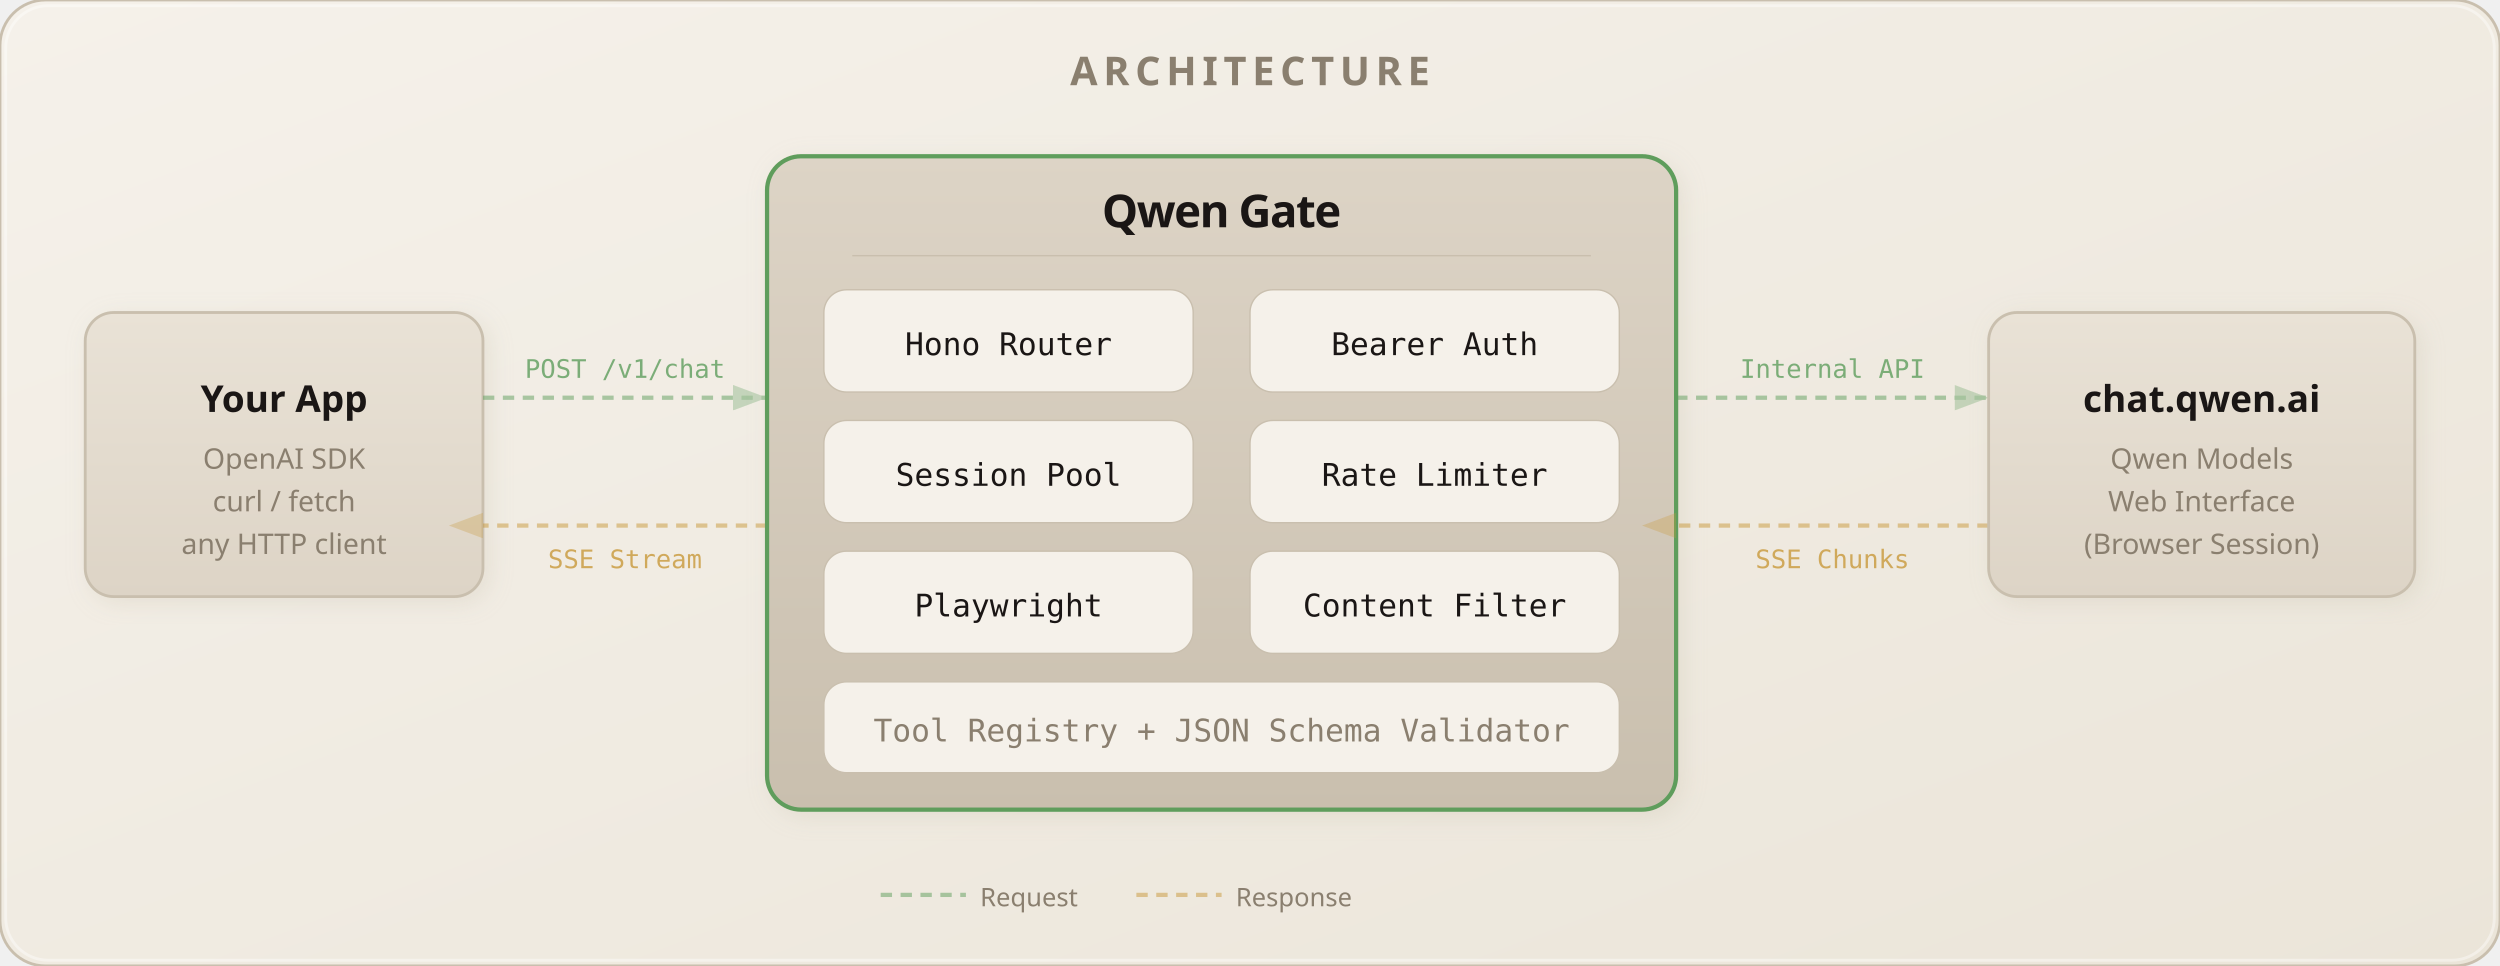
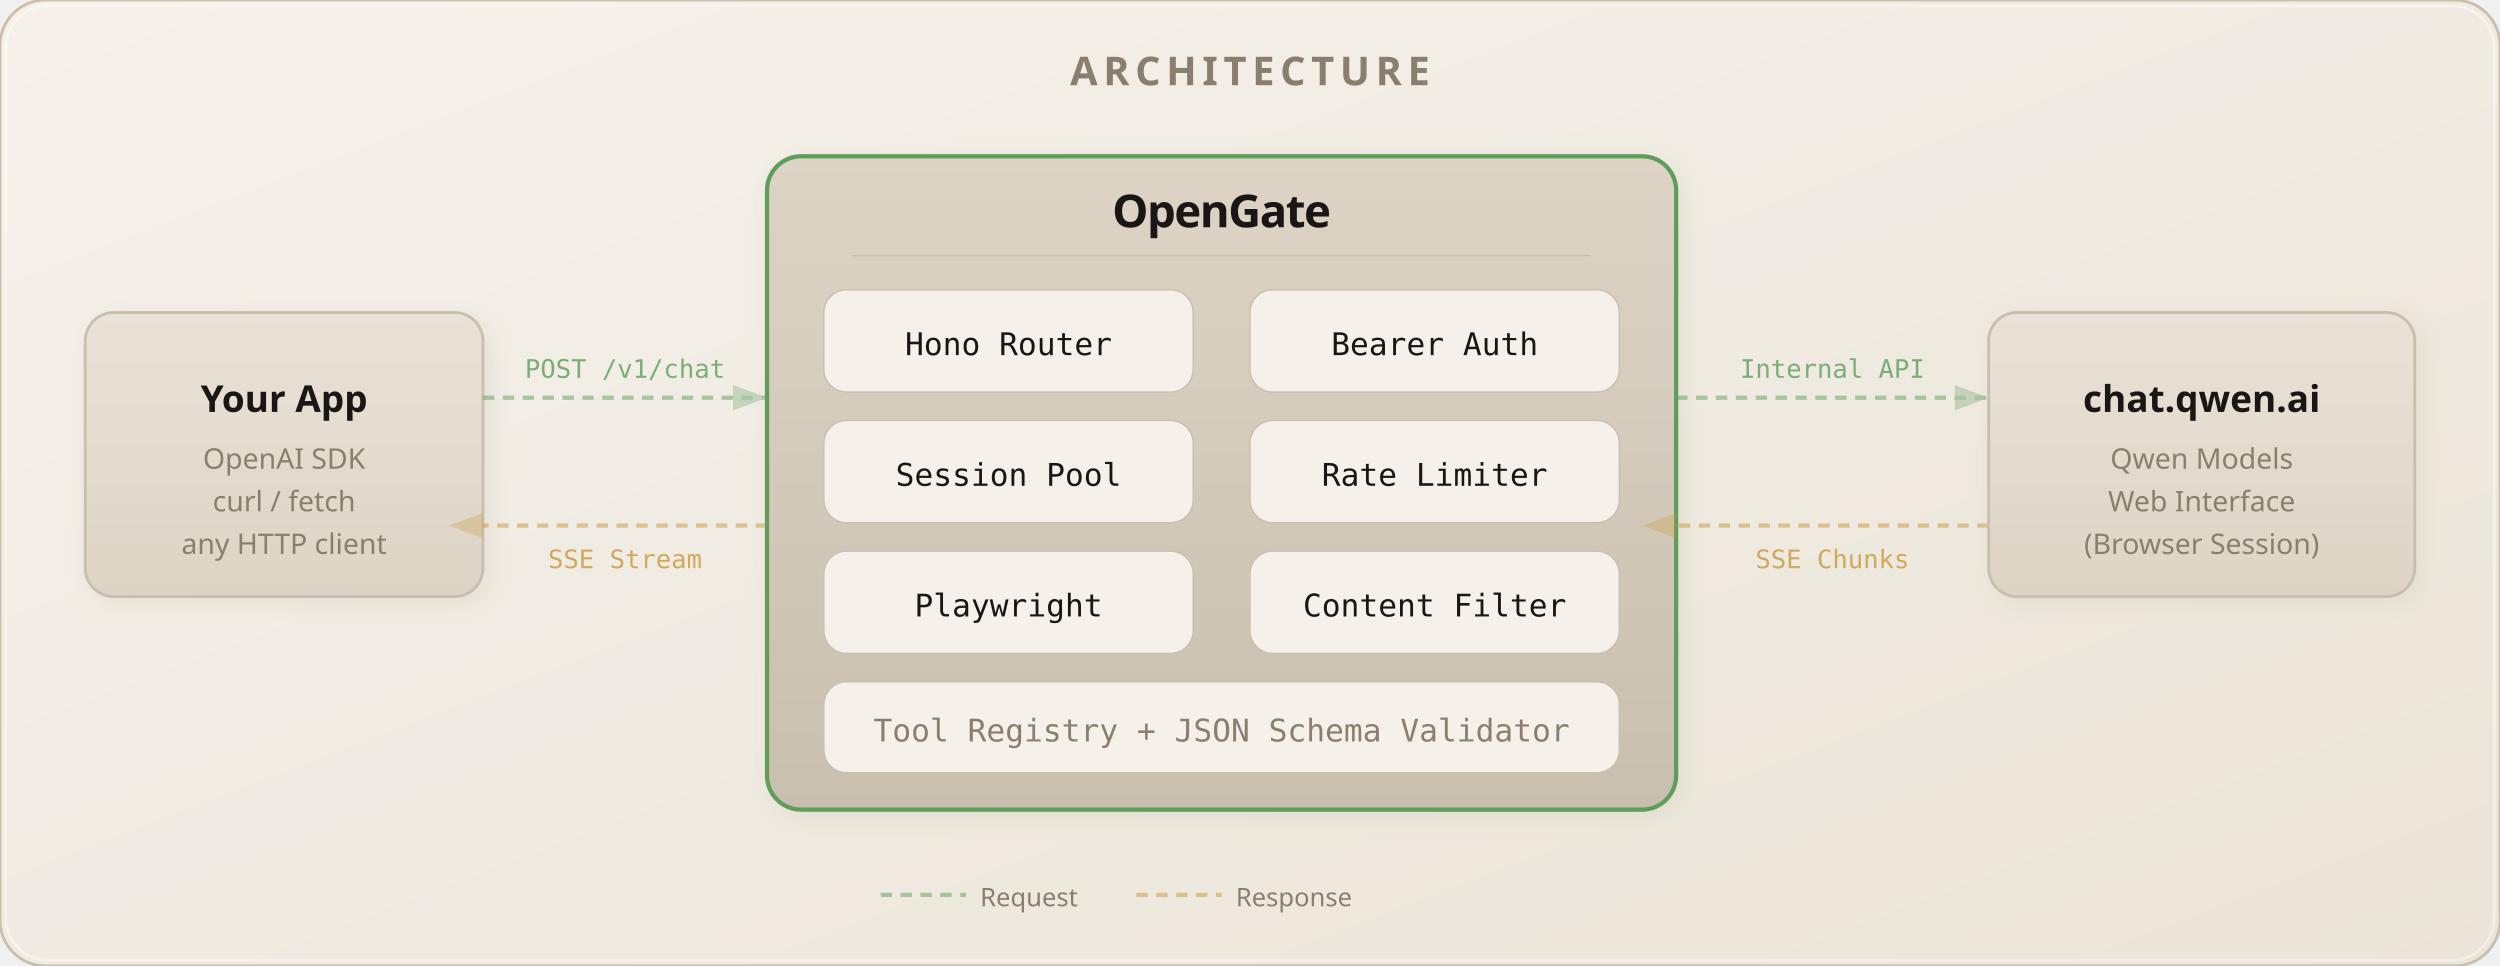
<svg xmlns="http://www.w3.org/2000/svg" viewBox="0 0 880 340" width="100%">
  <defs>
    <linearGradient id="archBg" x1="0%" y1="0%" x2="100%" y2="100%">
      <stop offset="0%" stop-color="#F5F1EA" />
      <stop offset="100%" stop-color="#EBE5D9" />
    </linearGradient>
    <linearGradient id="archCard" x1="0%" y1="0%" x2="0%" y2="100%">
      <stop offset="0%" stop-color="#E9E2D6" />
      <stop offset="100%" stop-color="#DDD4C6" />
    </linearGradient>
    <linearGradient id="gateGrad" x1="0%" y1="0%" x2="0%" y2="100%">
      <stop offset="0%" stop-color="#DDD4C6" />
      <stop offset="100%" stop-color="#C9BFAE" />
    </linearGradient>
    <filter id="archShadow">
      <feDropShadow dx="2" dy="2" stdDeviation="4" flood-color="#C9BFAE" flood-opacity="0.3" />
    </filter>
    <marker id="arrowRight" markerWidth="8" markerHeight="6" refX="8" refY="3" orient="auto">
      <path d="M 0 0 L 8 3 L 0 6" fill="#5E9D5C" opacity="0.6" />
    </marker>
    <marker id="arrowLeft" markerWidth="8" markerHeight="6" refX="0" refY="3" orient="auto">
      <path d="M 0 0 L 8 3 L 0 6" fill="#C8983A" opacity="0.6" />
    </marker>
  </defs>
  <rect width="880" height="340" fill="url(#archBg)" rx="16" stroke="#C9BFAE" stroke-width="1" />
  <rect x="2" y="2" width="876" height="336" rx="15" fill="none" stroke="#FFFFFF" stroke-width="1" opacity="0.4" />
  <text x="440" y="30" text-anchor="middle" font-family="ui-sans-serif, system-ui, sans-serif" font-size="14" fill="#8a7f6f" letter-spacing="2" font-weight="600">ARCHITECTURE</text>
  <rect x="30" y="110" width="140" height="100" rx="10" fill="url(#archCard)" stroke="#C9BFAE" stroke-width="1" filter="url(#archShadow)" />
  <text x="100" y="145" text-anchor="middle" font-family="ui-sans-serif, system-ui, sans-serif" font-size="13" fill="#1a1615" font-weight="700">Your App</text>
  <text x="100" y="165" text-anchor="middle" font-family="ui-sans-serif, sans-serif" font-size="10" fill="#8a7f6f">OpenAI SDK</text>
  <text x="100" y="180" text-anchor="middle" font-family="ui-sans-serif, sans-serif" font-size="10" fill="#8a7f6f">curl / fetch</text>
  <text x="100" y="195" text-anchor="middle" font-family="ui-sans-serif, sans-serif" font-size="10" fill="#8a7f6f">any HTTP client</text>
  <line x1="170" y1="140" x2="270" y2="140" stroke="#5E9D5C" stroke-width="1.5" opacity="0.5" marker-end="url(#arrowRight)" stroke-dasharray="4 3" />
  <text x="220" y="133" text-anchor="middle" font-family="ui-monospace, monospace" font-size="9" fill="#5E9D5C" opacity="0.8">POST /v1/chat</text>
  <line x1="270" y1="185" x2="170" y2="185" stroke="#C8983A" stroke-width="1.5" opacity="0.5" marker-end="url(#arrowLeft)" stroke-dasharray="4 3" />
  <text x="220" y="200" text-anchor="middle" font-family="ui-monospace, monospace" font-size="9" fill="#C8983A" opacity="0.8">SSE Stream</text>
  <rect x="270" y="55" width="320" height="230" rx="12" fill="url(#gateGrad)" stroke="#5E9D5C" stroke-width="1.5" filter="url(#archShadow)" />
-   <text x="430" y="80" text-anchor="middle" font-family="ui-sans-serif, system-ui, sans-serif" font-size="16" fill="#1a1615" font-weight="700" letter-spacing="-0.5">Qwen Gate</text>
+   <text x="430" y="80" text-anchor="middle" font-family="ui-sans-serif, system-ui, sans-serif" font-size="16" fill="#1a1615" font-weight="700" letter-spacing="-0.5">OpenGate</text>
  <line x1="300" y1="90" x2="560" y2="90" stroke="#C9BFAE" stroke-width="0.5" />
  <rect x="290" y="102" width="130" height="36" rx="8" fill="#F5F1EA" stroke="#C9BFAE" stroke-width="0.5" />
  <text x="355" y="125" text-anchor="middle" font-family="ui-monospace, monospace" font-size="11" fill="#1a1615" font-weight="500">Hono Router</text>
  <rect x="440" y="102" width="130" height="36" rx="8" fill="#F5F1EA" stroke="#C9BFAE" stroke-width="0.5" />
  <text x="505" y="125" text-anchor="middle" font-family="ui-monospace, monospace" font-size="11" fill="#1a1615" font-weight="500">Bearer Auth</text>
  <rect x="290" y="148" width="130" height="36" rx="8" fill="#F5F1EA" stroke="#C9BFAE" stroke-width="0.5" />
  <text x="355" y="171" text-anchor="middle" font-family="ui-monospace, monospace" font-size="11" fill="#1a1615" font-weight="500">Session Pool</text>
  <rect x="440" y="148" width="130" height="36" rx="8" fill="#F5F1EA" stroke="#C9BFAE" stroke-width="0.5" />
  <text x="505" y="171" text-anchor="middle" font-family="ui-monospace, monospace" font-size="11" fill="#1a1615" font-weight="500">Rate Limiter</text>
  <rect x="290" y="194" width="130" height="36" rx="8" fill="#F5F1EA" stroke="#C9BFAE" stroke-width="0.5" />
  <text x="355" y="217" text-anchor="middle" font-family="ui-monospace, monospace" font-size="11" fill="#1a1615" font-weight="500">Playwright</text>
  <rect x="440" y="194" width="130" height="36" rx="8" fill="#F5F1EA" stroke="#C9BFAE" stroke-width="0.5" />
  <text x="505" y="217" text-anchor="middle" font-family="ui-monospace, monospace" font-size="11" fill="#1a1615" font-weight="500">Content Filter</text>
  <rect x="290" y="240" width="280" height="32" rx="8" fill="#F5F1EA" stroke="#C9BFAE" stroke-width="0.5" />
  <text x="430" y="261" text-anchor="middle" font-family="ui-monospace, monospace" font-size="11" fill="#8a7f6f" font-weight="500">Tool Registry + JSON Schema Validator</text>
  <line x1="590" y1="140" x2="700" y2="140" stroke="#5E9D5C" stroke-width="1.5" opacity="0.5" marker-end="url(#arrowRight)" stroke-dasharray="4 3" />
  <text x="645" y="133" text-anchor="middle" font-family="ui-monospace, monospace" font-size="9" fill="#5E9D5C" opacity="0.8">Internal API</text>
  <line x1="700" y1="185" x2="590" y2="185" stroke="#C8983A" stroke-width="1.5" opacity="0.5" marker-end="url(#arrowLeft)" stroke-dasharray="4 3" />
  <text x="645" y="200" text-anchor="middle" font-family="ui-monospace, monospace" font-size="9" fill="#C8983A" opacity="0.8">SSE Chunks</text>
  <rect x="700" y="110" width="150" height="100" rx="10" fill="url(#archCard)" stroke="#C9BFAE" stroke-width="1" filter="url(#archShadow)" />
  <text x="775" y="145" text-anchor="middle" font-family="ui-sans-serif, system-ui, sans-serif" font-size="13" fill="#1a1615" font-weight="700">chat.qwen.ai</text>
  <text x="775" y="165" text-anchor="middle" font-family="ui-sans-serif, sans-serif" font-size="10" fill="#8a7f6f">Qwen Models</text>
  <text x="775" y="180" text-anchor="middle" font-family="ui-sans-serif, sans-serif" font-size="10" fill="#8a7f6f">Web Interface</text>
  <text x="775" y="195" text-anchor="middle" font-family="ui-sans-serif, sans-serif" font-size="10" fill="#8a7f6f">(Browser Session)</text>
  <line x1="310" y1="315" x2="340" y2="315" stroke="#5E9D5C" stroke-width="1.5" opacity="0.5" stroke-dasharray="4 3" />
  <text x="345" y="319" font-family="ui-sans-serif, sans-serif" font-size="9" fill="#8a7f6f">Request</text>
  <line x1="400" y1="315" x2="430" y2="315" stroke="#C8983A" stroke-width="1.5" opacity="0.5" stroke-dasharray="4 3" />
  <text x="435" y="319" font-family="ui-sans-serif, sans-serif" font-size="9" fill="#8a7f6f">Response</text>
</svg>
